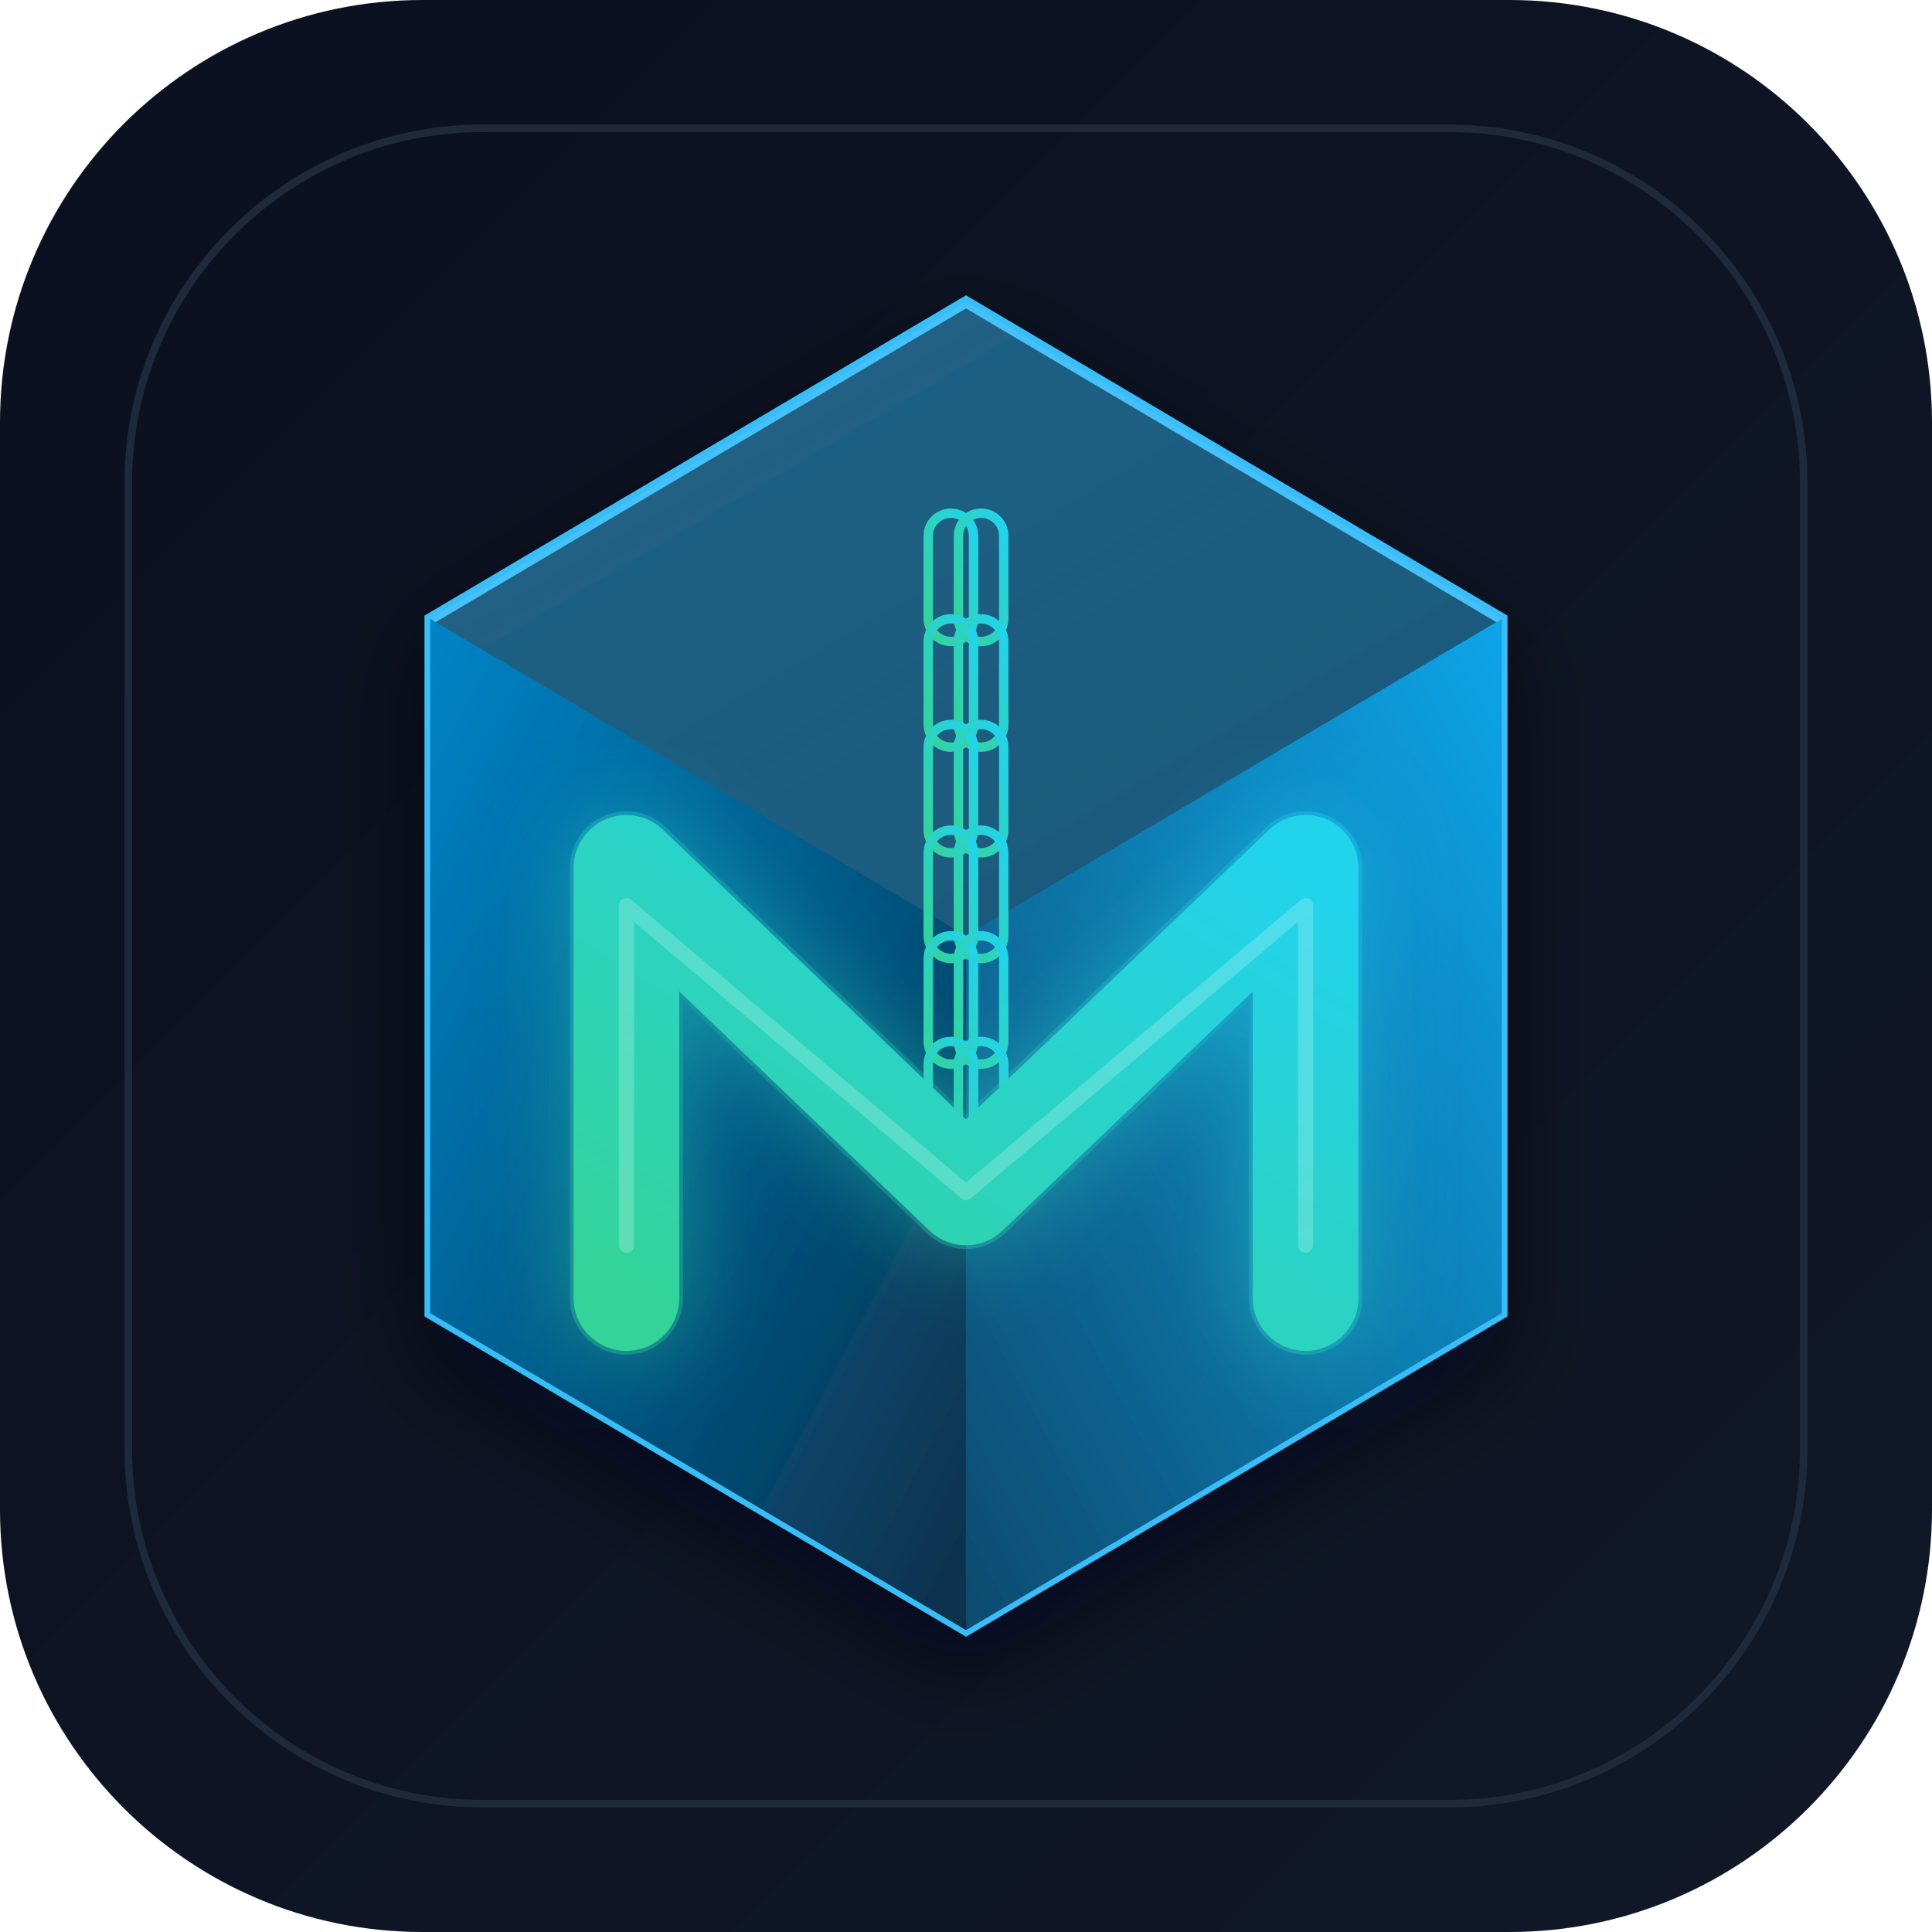
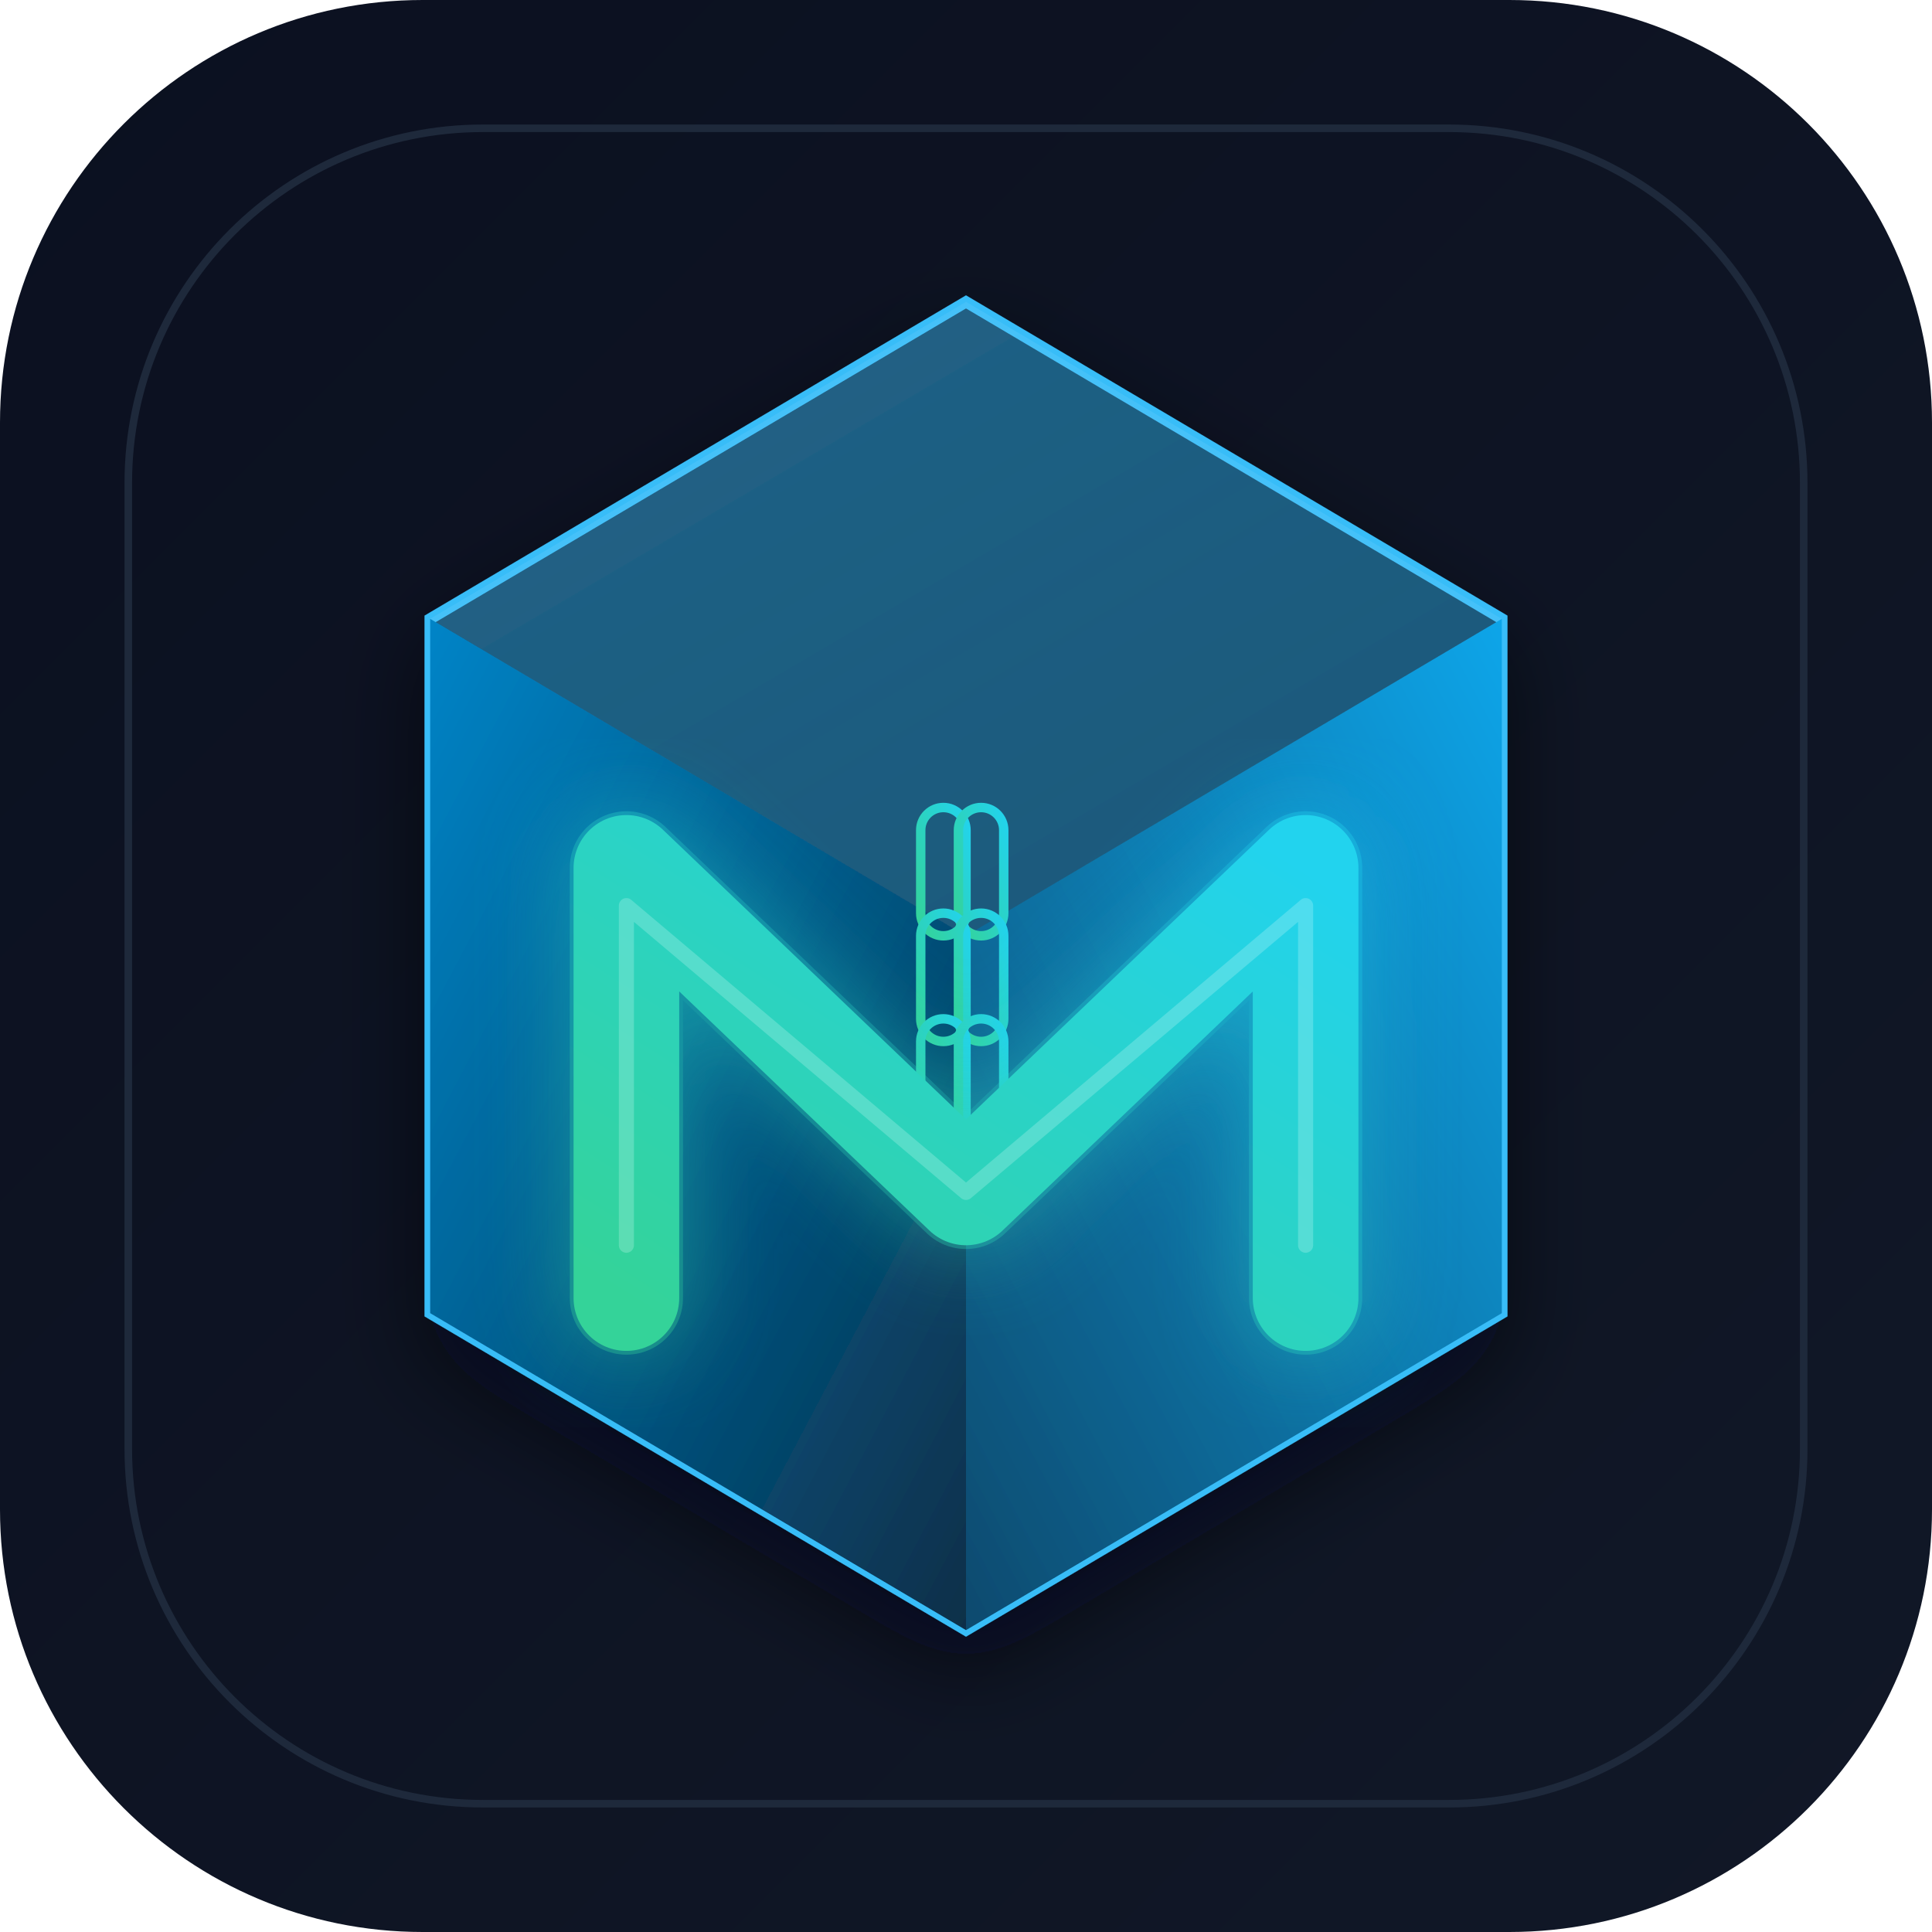
<svg xmlns="http://www.w3.org/2000/svg" width="1024" height="1024" viewBox="0 0 512 512" role="img" aria-labelledby="title desc" shape-rendering="geometricPrecision">
  <defs>
    <linearGradient id="bg" x1="0" y1="0" x2="1" y2="1">
      <stop offset="0" stop-color="#0B1020" />
      <stop offset="1" stop-color="#111827" />
    </linearGradient>
    <linearGradient id="mint" x1="0" y1="1" x2="1" y2="0">
      <stop offset="0" stop-color="#34D399" />
      <stop offset="1" stop-color="#22D3EE" />
    </linearGradient>
    <filter id="glow" x="-30%" y="-30%" width="160%" height="160%">
      <feGaussianBlur stdDeviation="12" result="blur" />
      <feMerge>
        <feMergeNode in="blur" />
        <feMergeNode in="SourceGraphic" />
      </feMerge>
    </filter>
    <linearGradient id="faceL" x1="0" y1="0" x2="1" y2="1">
      <stop offset="0" stop-color="#0284C7" />
      <stop offset="1" stop-color="#082F49" />
    </linearGradient>
    <linearGradient id="faceR" x1="1" y1="0" x2="0" y2="1">
      <stop offset="0" stop-color="#0EA5E9" />
      <stop offset="1" stop-color="#0C4A6E" />
    </linearGradient>
    <linearGradient id="faceTop" x1="0" y1="0" x2="1" y2="1">
      <stop offset="0" stop-color="#7DD3FC" stop-opacity="0.18" />
      <stop offset="1" stop-color="#BAE6FD" stop-opacity="0.08" />
    </linearGradient>
    <filter id="softShadow" x="-30%" y="-30%" width="160%" height="160%">
      <feDropShadow dx="0" dy="10" stdDeviation="12" flood-color="#020617" flood-opacity="0.55" />
    </filter>
  </defs>
  <rect width="512" height="512" rx="112" fill="url(#bg)" />
  <rect x="34" y="34" width="444" height="444" rx="94" fill="none" stroke="#1E293B" stroke-width="2" />
  <g filter="url(#softShadow)">
    <path d="M256 80 398 164 398 348 256 432 114 348 114 164Z" fill="#0C4A6E" stroke="#38BDF8" stroke-width="3" />
    <path d="M114 164 256 248 256 432 114 348Z" fill="url(#faceL)" />
    <path d="M256 248 398 164 398 348 256 432Z" fill="url(#faceR)" />
    <path d="M256 80 398 164 256 248 114 164Z" fill="url(#faceTop)" />
  </g>
-   <g transform="translate(256 153)" fill="none" stroke="url(#mint)" stroke-width="2.5" stroke-linejoin="round" stroke-linecap="round">
-     <rect x="-10" y="-17" width="12" height="34" rx="6" />
-     <rect x="-2" y="-17" width="12" height="34" rx="6" />
-     <rect x="-10" y="11" width="12" height="34" rx="6" />
-     <rect x="-2" y="11" width="12" height="34" rx="6" />
-     <rect x="-10" y="39" width="12" height="34" rx="6" />
-     <rect x="-2" y="39" width="12" height="34" rx="6" />
-     <rect x="-10" y="67" width="12" height="34" rx="6" />
-     <rect x="-2" y="67" width="12" height="34" rx="6" />
-     <rect x="-10" y="95" width="12" height="34" rx="6" />
-     <rect x="-2" y="95" width="12" height="34" rx="6" />
-     <rect x="-10" y="123" width="12" height="34" rx="6" />
-     <rect x="-2" y="123" width="12" height="34" rx="6" />
+   <g fill="none" stroke="url(#mint)" stroke-width="2.5" stroke-linejoin="round" stroke-linecap="round">
+     <rect x="244" y="214" width="12" height="34" rx="6" />
+     <rect x="254" y="214" width="12" height="34" rx="6" />
+     <rect x="244" y="242" width="12" height="34" rx="6" />
+     <rect x="254" y="242" width="12" height="34" rx="6" />
+     <rect x="244" y="270" width="12" height="34" rx="6" />
+     <rect x="254" y="270" width="12" height="34" rx="6" />
  </g>
  <g filter="url(#glow)" opacity="0.45">
    <path d="M166 344V230L256 316 346 230V344" fill="none" stroke="url(#mint)" stroke-width="30" stroke-linecap="round" stroke-linejoin="round" />
  </g>
  <path d="M166 344V230L256 316 346 230V344" fill="none" stroke="url(#mint)" stroke-width="28" stroke-linecap="round" stroke-linejoin="round" />
  <path d="M166 330V240L256 316 346 240V330" fill="none" stroke="#ECFEFF" stroke-width="4" stroke-linecap="round" stroke-linejoin="round" opacity="0.22" />
</svg>
